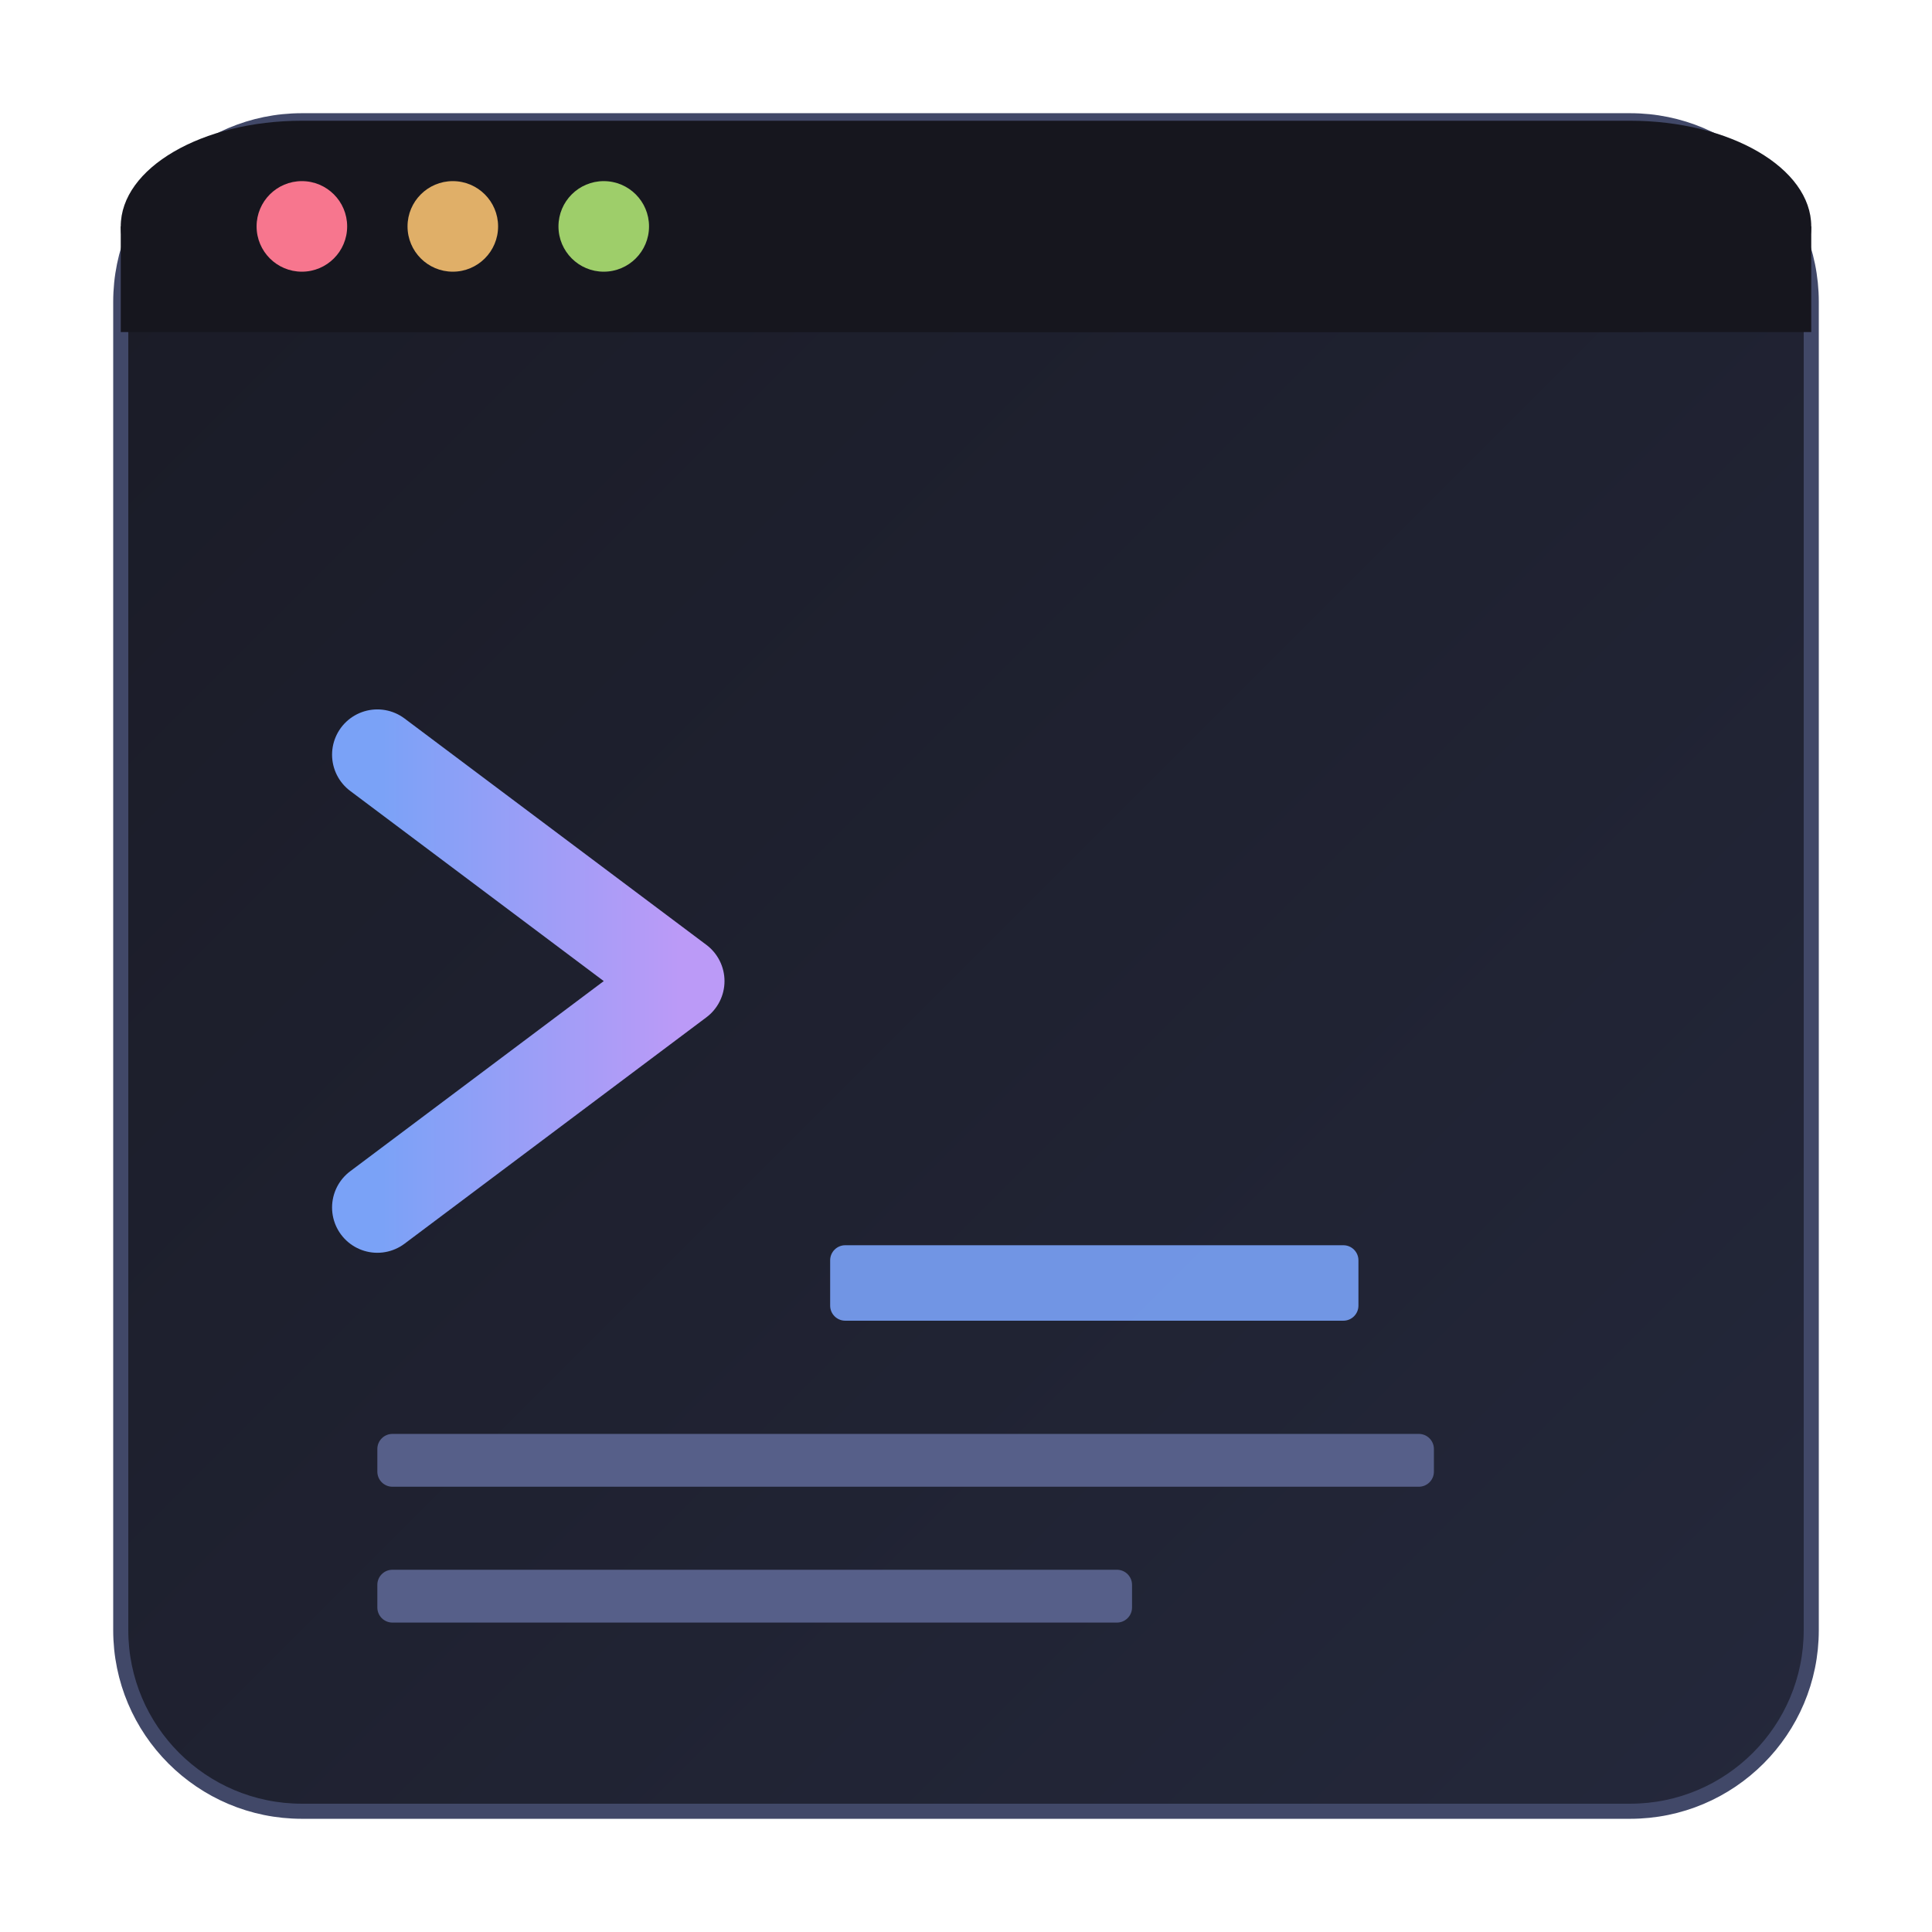
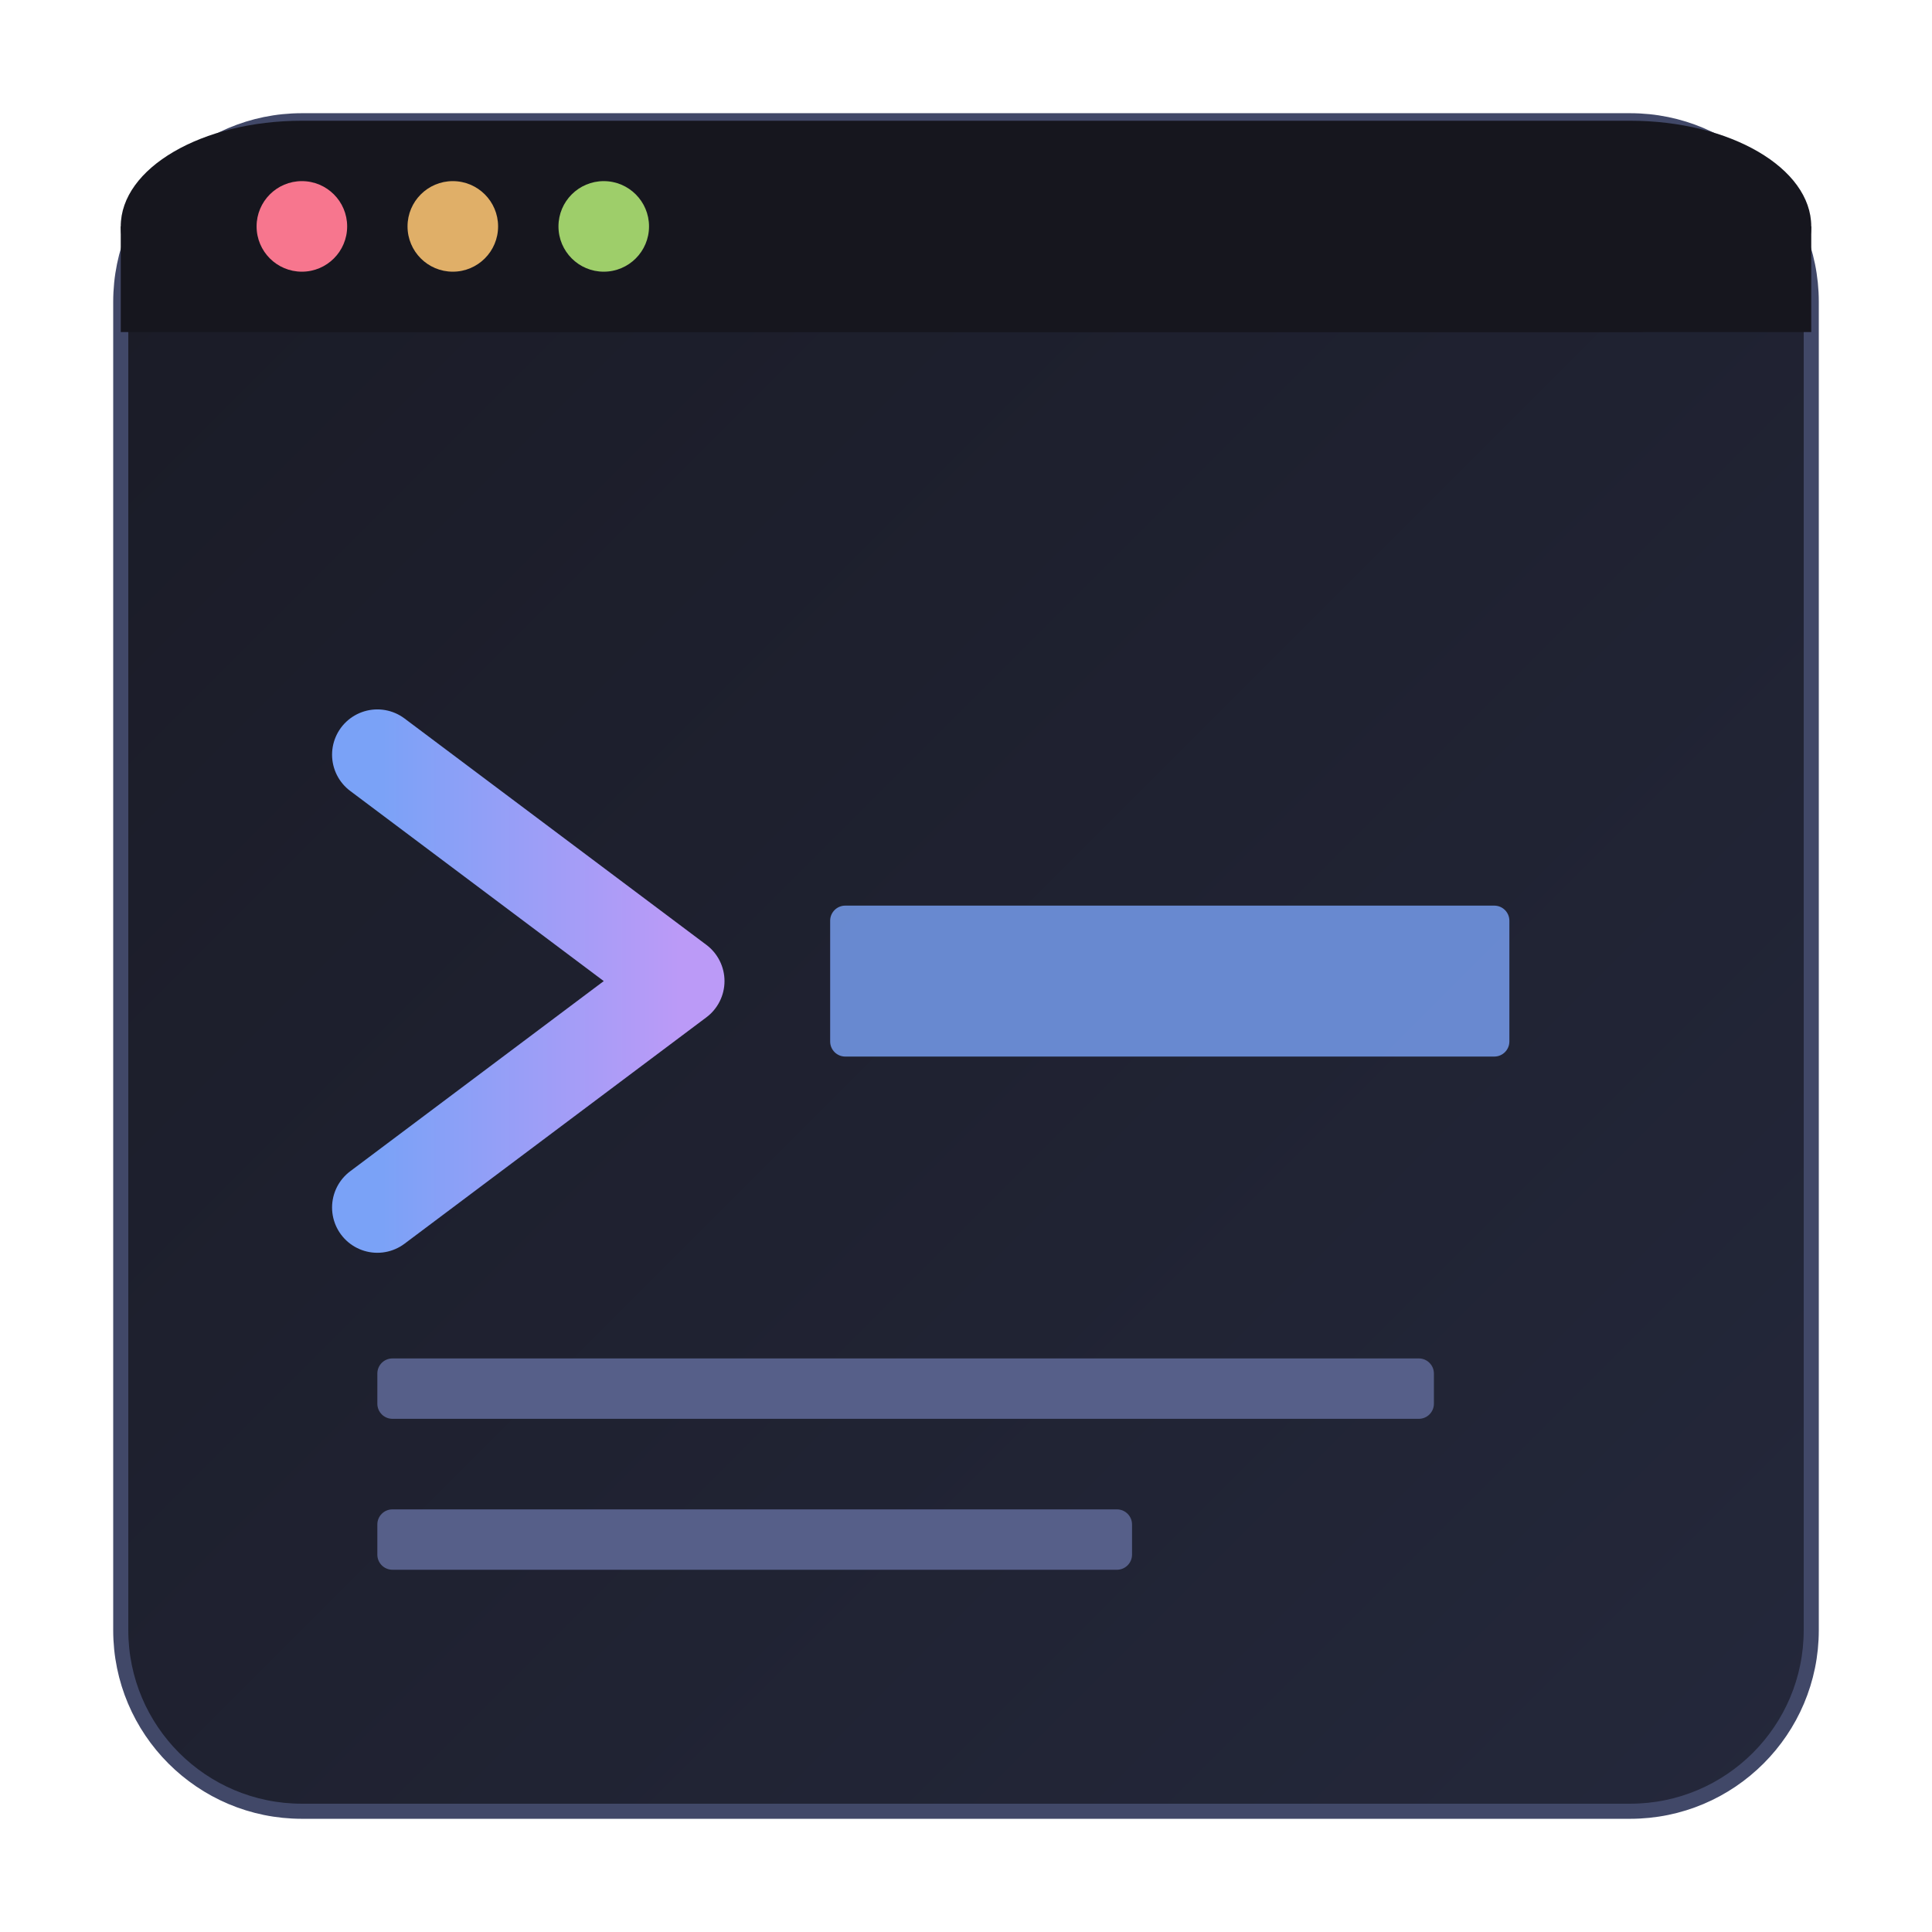
<svg xmlns="http://www.w3.org/2000/svg" viewBox="0 0 512 512">
  <defs>
    <linearGradient id="termBg" x1="0%" y1="0%" x2="100%" y2="100%">
      <stop offset="0%" style="stop-color:#1a1b26" />
      <stop offset="100%" style="stop-color:#24283b" />
    </linearGradient>
    <linearGradient id="promptGlow" x1="0%" y1="0%" x2="100%" y2="0%">
      <stop offset="0%" style="stop-color:#7aa2f7" />
      <stop offset="100%" style="stop-color:#bb9af7" />
    </linearGradient>
  </defs>
  <rect x="32" y="32" width="448" height="448" rx="48" ry="48" fill="url(#termBg)" stroke="#414868" stroke-width="4" />
  <rect x="32" y="32" width="448" height="56" rx="48" ry="48" fill="#16161e" />
  <rect x="32" y="60" width="448" height="28" fill="#16161e" />
  <circle cx="80" cy="60" r="12" fill="#f7768e" />
  <circle cx="120" cy="60" r="12" fill="#e0af68" />
  <circle cx="160" cy="60" r="12" fill="#9ece6a" />
  <path d="M100 200 L180 260 L100 320" stroke="url(#promptGlow)" stroke-width="24" stroke-linecap="round" stroke-linejoin="round" fill="none" />
-   <rect x="220" y="330" width="140" height="20" rx="4" fill="#7aa2f7" opacity="0.9" />
-   <rect x="100" y="380" width="280" height="14" rx="4" fill="#565f89" />
-   <rect x="100" y="416" width="200" height="14" rx="4" fill="#565f89" />
+   <rect x="220" y="240" width="180" height="40" rx="4" fill="#7aa2f7" opacity="0.8" />
+   <rect x="100" y="360" width="280" height="16" rx="4" fill="#565f89" />
+   <rect x="100" y="400" width="200" height="16" rx="4" fill="#565f89" />
</svg>
